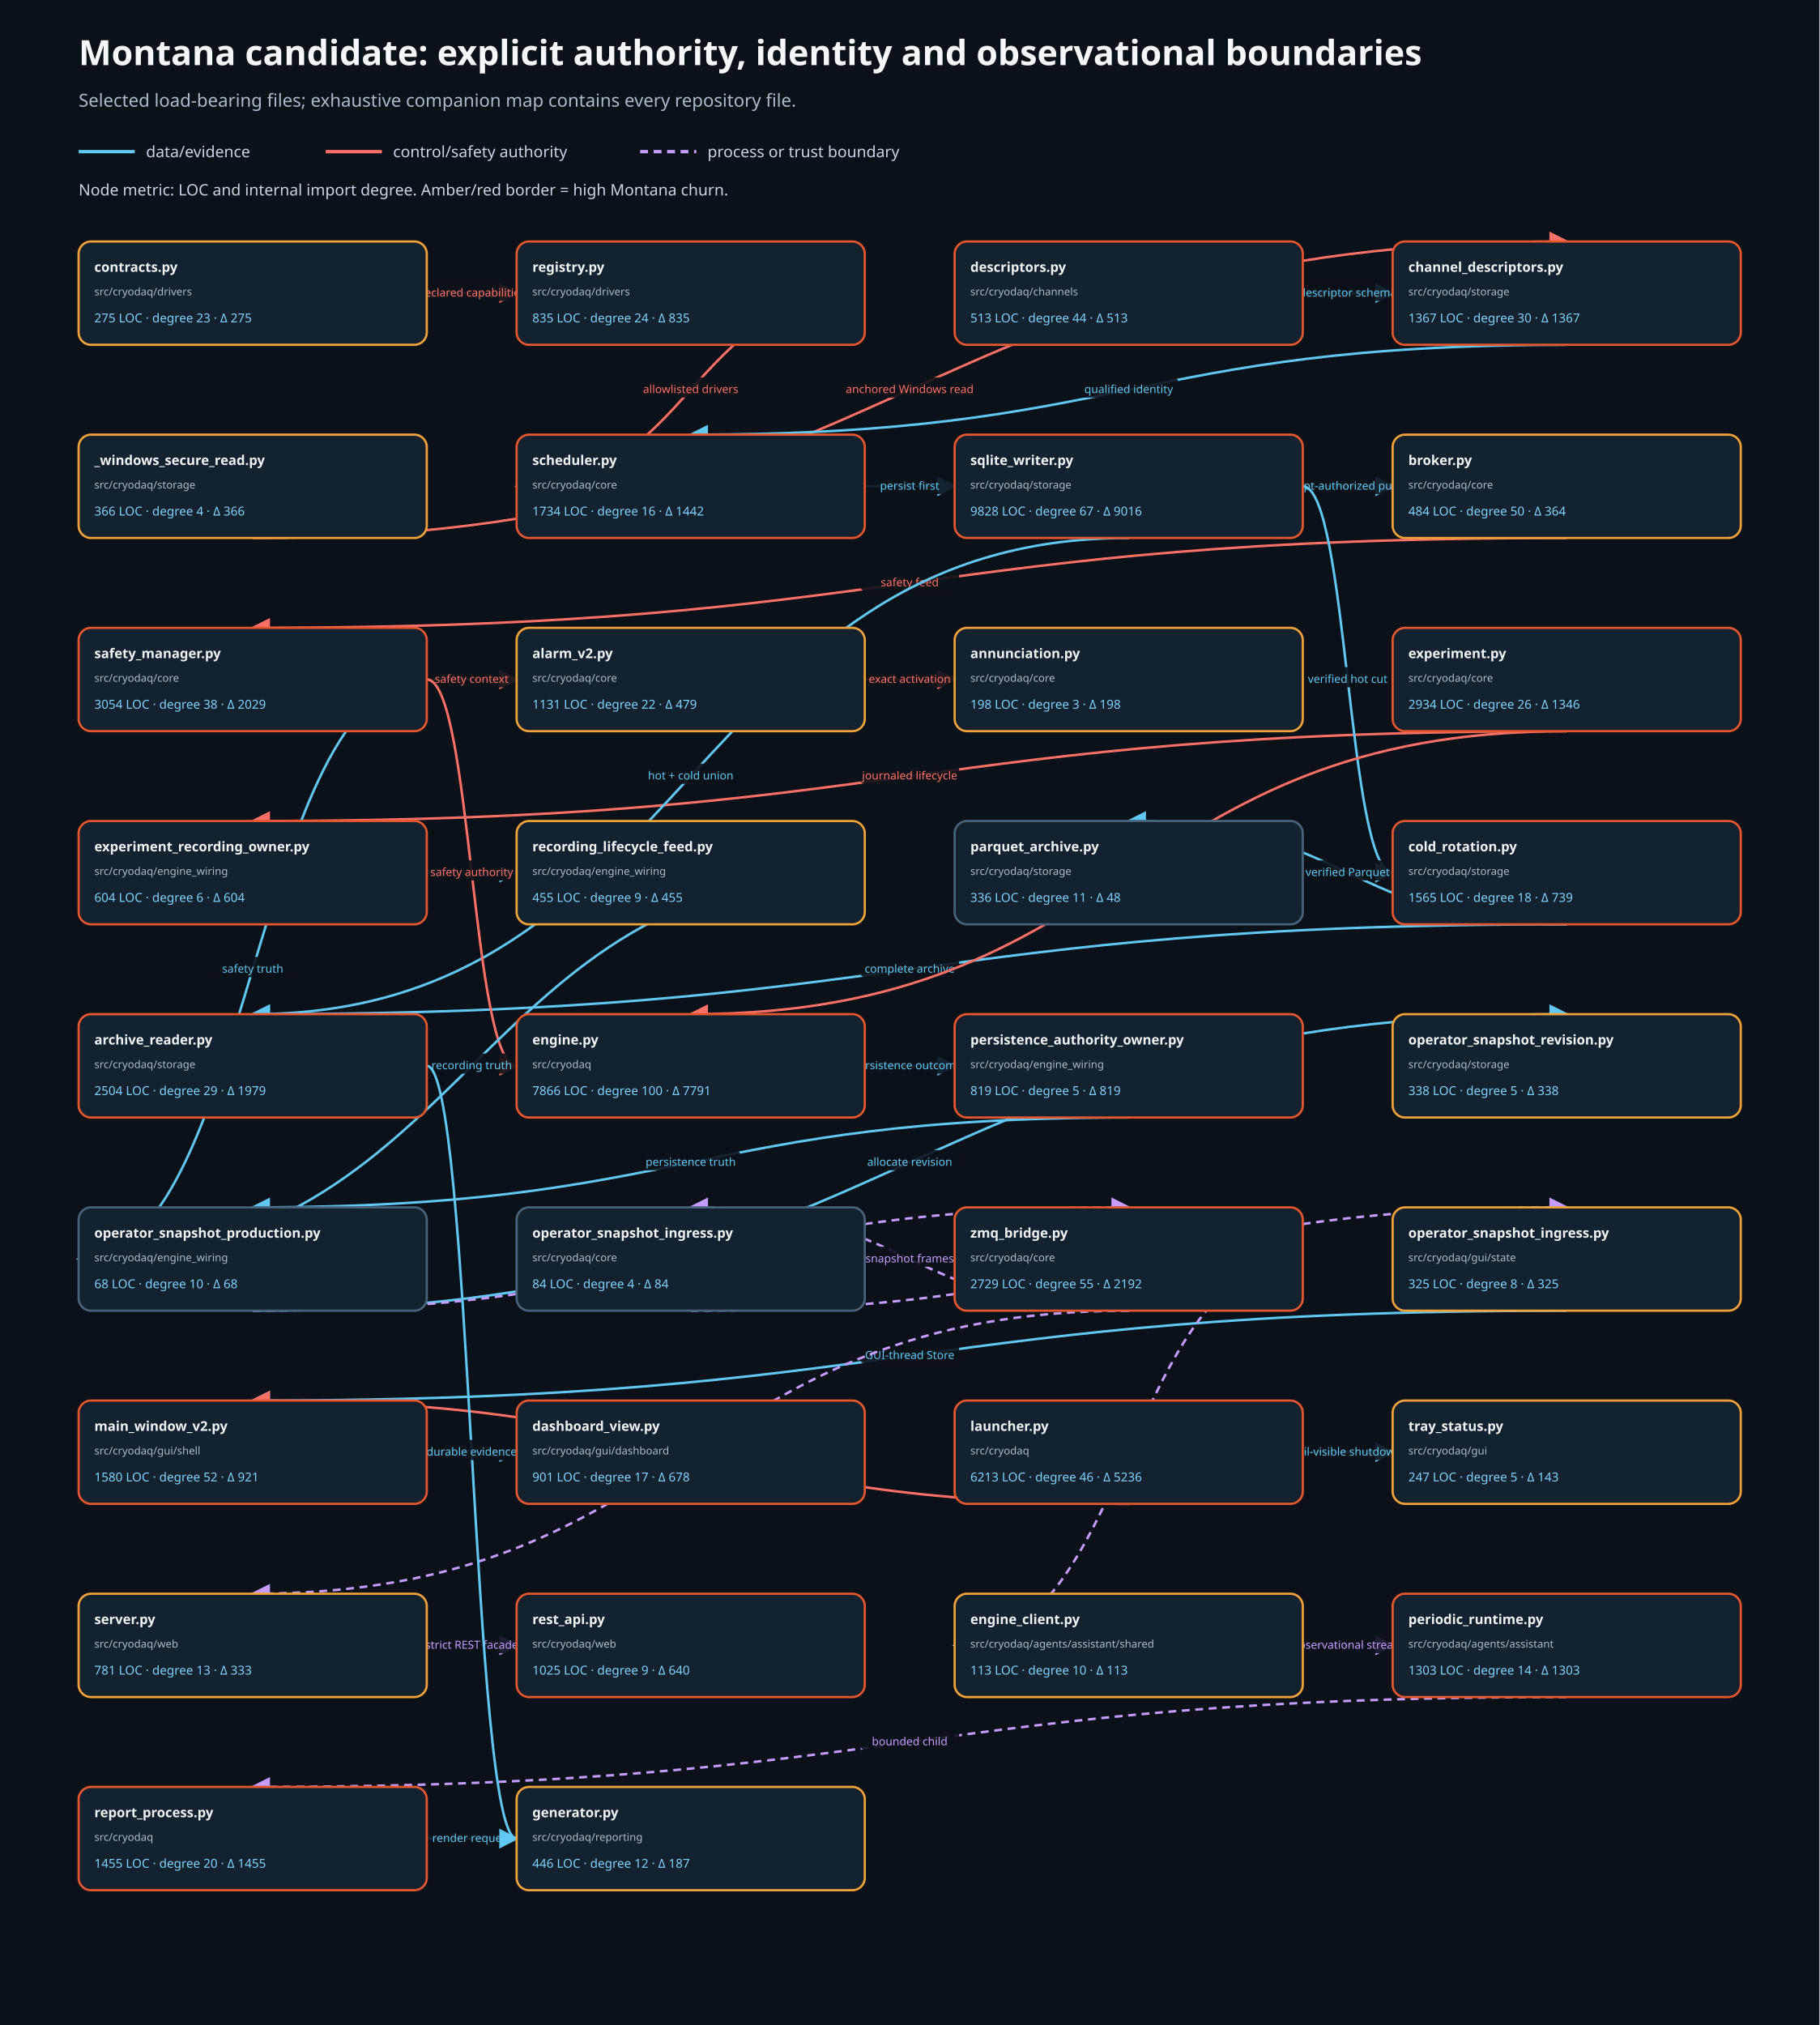
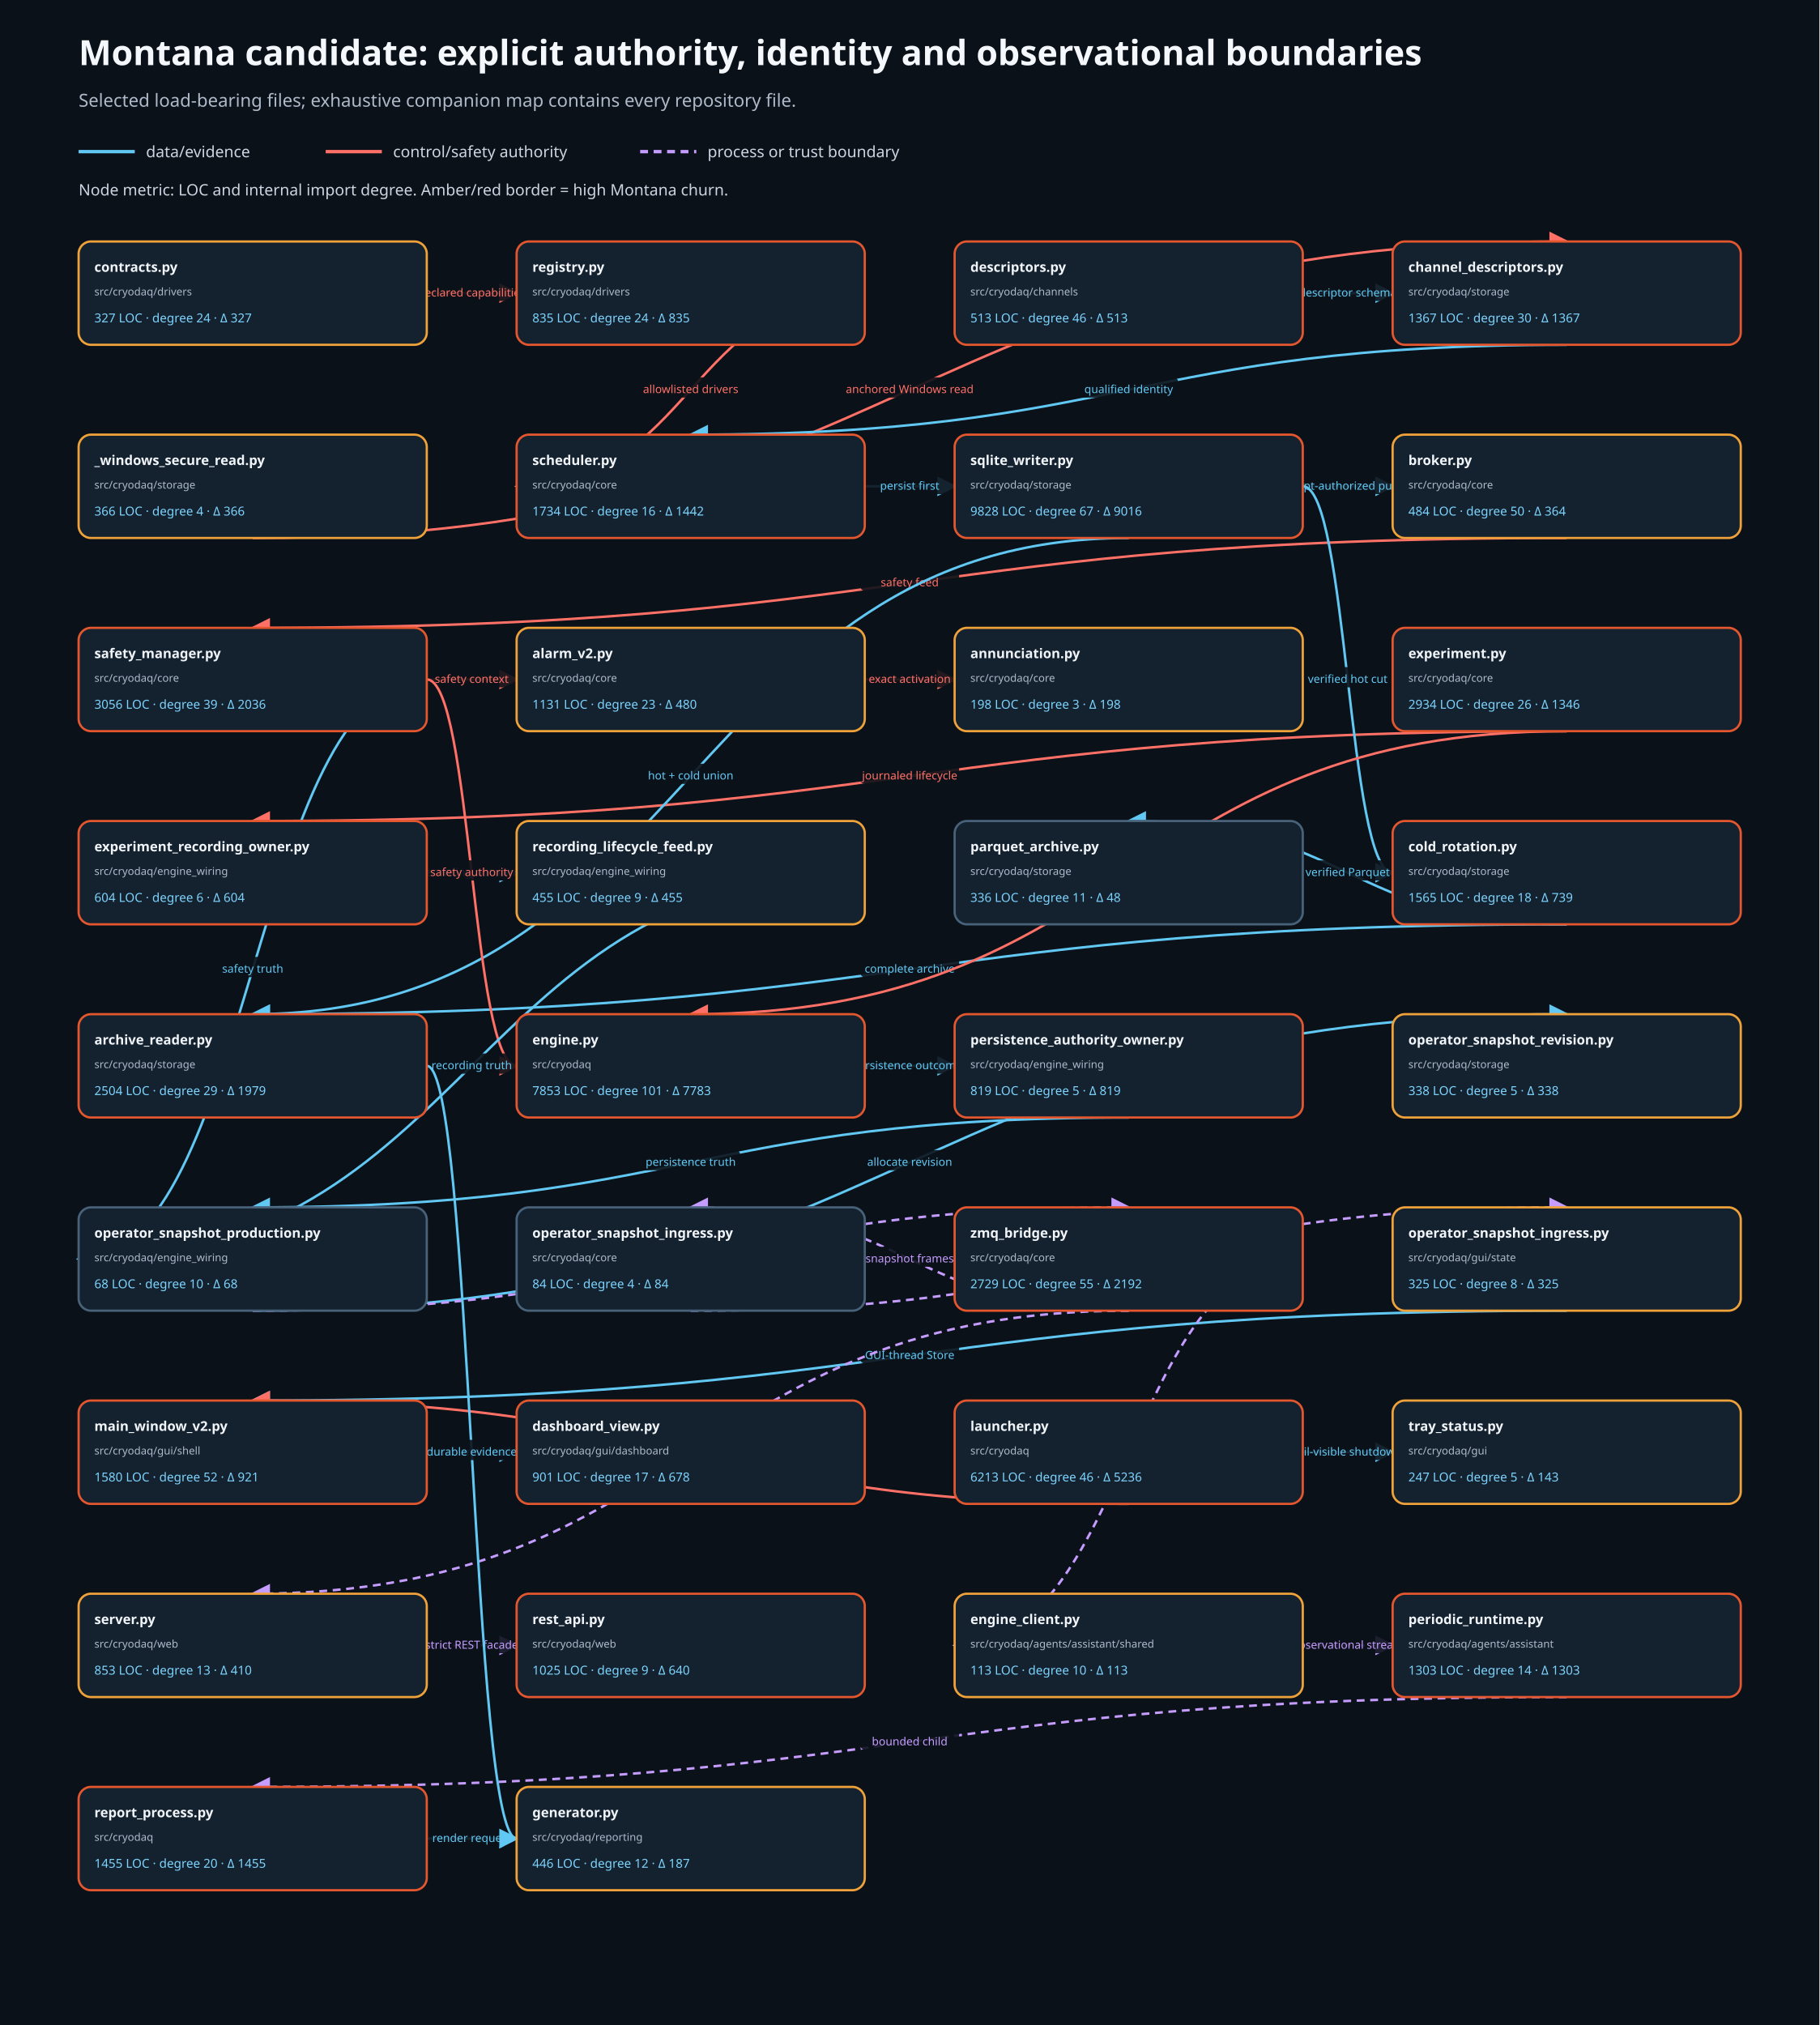
<svg xmlns="http://www.w3.org/2000/svg" role="img" aria-labelledby="title desc" viewBox="0 0 1620 1803" width="1620" height="1803">
  <defs>
    <marker id="dataArrow" markerWidth="8" markerHeight="8" refX="7" refY="4" orient="auto">
      <path d="M0,0 L8,4 L0,8 Z" fill="#61c8f4" />
    </marker>
    <marker id="controlArrow" markerWidth="8" markerHeight="8" refX="7" refY="4" orient="auto">
      <path d="M0,0 L8,4 L0,8 Z" fill="#ff7067" />
    </marker>
    <marker id="boundaryArrow" markerWidth="8" markerHeight="8" refX="7" refY="4" orient="auto">
      <path d="M0,0 L8,4 L0,8 Z" fill="#c59cff" />
    </marker>
  </defs>
  <rect width="100%" height="100%" fill="#0b1118" />
  <text x="70" y="58" fill="#f4f7fb" font-family="Segoe UI, sans-serif" font-size="31" font-weight="700">Montana candidate: explicit authority, identity and observational boundaries</text>
  <text x="70" y="95" fill="#aebaca" font-family="Segoe UI, sans-serif" font-size="16">Selected load-bearing files; exhaustive companion map contains every repository file.</text>
  <g aria-label="Legend" font-family="Segoe UI, sans-serif" font-size="14">
    <line x1="70" y1="135" x2="120" y2="135" stroke="#61c8f4" stroke-width="3" />
    <text x="130" y="140" fill="#cbd5e1">data/evidence</text>
    <line x1="290" y1="135" x2="340" y2="135" stroke="#ff7067" stroke-width="3" />
    <text x="350" y="140" fill="#cbd5e1">control/safety authority</text>
    <line x1="570" y1="135" x2="620" y2="135" stroke="#c59cff" stroke-width="3" stroke-dasharray="7 5" />
    <text x="630" y="140" fill="#cbd5e1">process or trust boundary</text>
    <text x="70" y="174" fill="#cbd5e1">Node metric: LOC and internal import degree. Amber/red border = high Montana churn.</text>
  </g>
  <g class="architecture-edges" fill="none">
    <path d="M380,261.0 C420.0,261.0 420.0,261.0 460,261.0" stroke="#ff7067" stroke-width="2.2" marker-end="url(#controlArrow)" />
    <rect x="376.0" y="250.0" width="88" height="18" rx="4" fill="#0b1118" opacity=".9" />
    <text x="420.0" y="264.0" text-anchor="middle" fill="#ff7067" font-family="Segoe UI, sans-serif" font-size="10">declared capabilities</text>
    <path d="M770,261.0 C615.0,261.0 615.0,433.0 460,433.0" stroke="#ff7067" stroke-width="2.2" marker-end="url(#controlArrow)" />
    <rect x="571.0" y="336.0" width="88" height="18" rx="4" fill="#0b1118" opacity=".9" />
    <text x="615.0" y="350.0" text-anchor="middle" fill="#ff7067" font-family="Segoe UI, sans-serif" font-size="10">allowlisted drivers</text>
    <path d="M1160,261.0 C1200.0,261.0 1200.0,261.0 1240,261.0" stroke="#61c8f4" stroke-width="2.2" marker-end="url(#dataArrow)" />
    <rect x="1156.0" y="250.0" width="88" height="18" rx="4" fill="#0b1118" opacity=".9" />
    <text x="1200.0" y="264.0" text-anchor="middle" fill="#61c8f4" font-family="Segoe UI, sans-serif" font-size="10">descriptor schema</text>
    <path d="M225.0,479 C810.0,479 810.0,215 1395.0,215" stroke="#ff7067" stroke-width="2.2" marker-end="url(#controlArrow)" />
    <rect x="766.0" y="336.0" width="88" height="18" rx="4" fill="#0b1118" opacity=".9" />
    <text x="810.0" y="350.0" text-anchor="middle" fill="#ff7067" font-family="Segoe UI, sans-serif" font-size="10">anchored Windows read</text>
    <path d="M1395.0,307 C1005.0,307 1005.0,387 615.0,387" stroke="#61c8f4" stroke-width="2.2" marker-end="url(#dataArrow)" />
    <rect x="961.0" y="336.0" width="88" height="18" rx="4" fill="#0b1118" opacity=".9" />
    <text x="1005.0" y="350.0" text-anchor="middle" fill="#61c8f4" font-family="Segoe UI, sans-serif" font-size="10">qualified identity</text>
    <path d="M770,433.0 C810.0,433.0 810.0,433.0 850,433.0" stroke="#61c8f4" stroke-width="2.2" marker-end="url(#dataArrow)" />
    <rect x="766.0" y="422.0" width="88" height="18" rx="4" fill="#0b1118" opacity=".9" />
    <text x="810.0" y="436.0" text-anchor="middle" fill="#61c8f4" font-family="Segoe UI, sans-serif" font-size="10">persist first</text>
    <path d="M1160,433.0 C1200.0,433.0 1200.0,433.0 1240,433.0" stroke="#61c8f4" stroke-width="2.2" marker-end="url(#dataArrow)" />
    <rect x="1156.0" y="422.0" width="88" height="18" rx="4" fill="#0b1118" opacity=".9" />
    <text x="1200.0" y="436.0" text-anchor="middle" fill="#61c8f4" font-family="Segoe UI, sans-serif" font-size="10">receipt-authorized publish</text>
    <path d="M1395.0,479 C810.0,479 810.0,559 225.0,559" stroke="#ff7067" stroke-width="2.2" marker-end="url(#controlArrow)" />
    <rect x="766.0" y="508.0" width="88" height="18" rx="4" fill="#0b1118" opacity=".9" />
    <text x="810.0" y="522.0" text-anchor="middle" fill="#ff7067" font-family="Segoe UI, sans-serif" font-size="10">safety feed</text>
    <path d="M380,605.0 C420.0,605.0 420.0,605.0 460,605.0" stroke="#ff7067" stroke-width="2.2" marker-end="url(#controlArrow)" />
    <rect x="376.0" y="594.0" width="88" height="18" rx="4" fill="#0b1118" opacity=".9" />
    <text x="420.0" y="608.0" text-anchor="middle" fill="#ff7067" font-family="Segoe UI, sans-serif" font-size="10">safety context</text>
    <path d="M770,605.0 C810.0,605.0 810.0,605.0 850,605.0" stroke="#ff7067" stroke-width="2.2" marker-end="url(#controlArrow)" />
    <rect x="766.0" y="594.0" width="88" height="18" rx="4" fill="#0b1118" opacity=".9" />
    <text x="810.0" y="608.0" text-anchor="middle" fill="#ff7067" font-family="Segoe UI, sans-serif" font-size="10">exact activation</text>
    <path d="M1395.0,651 C810.0,651 810.0,731 225.0,731" stroke="#ff7067" stroke-width="2.2" marker-end="url(#controlArrow)" />
    <rect x="766.0" y="680.0" width="88" height="18" rx="4" fill="#0b1118" opacity=".9" />
    <text x="810.0" y="694.0" text-anchor="middle" fill="#ff7067" font-family="Segoe UI, sans-serif" font-size="10">journaled lifecycle</text>
    <path d="M380,777.0 C420.0,777.0 420.0,777.0 460,777.0" stroke="#61c8f4" stroke-width="2.2" marker-end="url(#dataArrow)" />
    <rect x="376.0" y="766.0" width="88" height="18" rx="4" fill="#0b1118" opacity=".9" />
    <text x="420.0" y="780.0" text-anchor="middle" fill="#61c8f4" font-family="Segoe UI, sans-serif" font-size="10">recording outcome</text>
    <path d="M1160,433.0 C1200.0,433.0 1200.0,777.0 1240,777.0" stroke="#61c8f4" stroke-width="2.2" marker-end="url(#dataArrow)" />
    <rect x="1156.0" y="594.0" width="88" height="18" rx="4" fill="#0b1118" opacity=".9" />
    <text x="1200.0" y="608.0" text-anchor="middle" fill="#61c8f4" font-family="Segoe UI, sans-serif" font-size="10">verified hot cut</text>
    <path d="M1395.0,823 C1200.0,823 1200.0,731 1005.0,731" stroke="#61c8f4" stroke-width="2.2" marker-end="url(#dataArrow)" />
    <rect x="1156.0" y="766.0" width="88" height="18" rx="4" fill="#0b1118" opacity=".9" />
    <text x="1200.0" y="780.0" text-anchor="middle" fill="#61c8f4" font-family="Segoe UI, sans-serif" font-size="10">verified Parquet</text>
    <path d="M1395.0,823 C810.0,823 810.0,903 225.0,903" stroke="#61c8f4" stroke-width="2.2" marker-end="url(#dataArrow)" />
    <rect x="766.0" y="852.0" width="88" height="18" rx="4" fill="#0b1118" opacity=".9" />
    <text x="810.0" y="866.0" text-anchor="middle" fill="#61c8f4" font-family="Segoe UI, sans-serif" font-size="10">complete archive</text>
    <path d="M1005.0,479 C615.0,479 615.0,903 225.0,903" stroke="#61c8f4" stroke-width="2.2" marker-end="url(#dataArrow)" />
    <rect x="571.0" y="680.0" width="88" height="18" rx="4" fill="#0b1118" opacity=".9" />
    <text x="615.0" y="694.0" text-anchor="middle" fill="#61c8f4" font-family="Segoe UI, sans-serif" font-size="10">hot + cold union</text>
    <path d="M380,605.0 C420.0,605.0 420.0,949.0 460,949.0" stroke="#ff7067" stroke-width="2.2" marker-end="url(#controlArrow)" />
    <rect x="376.0" y="766.0" width="88" height="18" rx="4" fill="#0b1118" opacity=".9" />
    <text x="420.0" y="780.0" text-anchor="middle" fill="#ff7067" font-family="Segoe UI, sans-serif" font-size="10">safety authority</text>
    <path d="M1395.0,651 C1005.0,651 1005.0,903 615.0,903" stroke="#ff7067" stroke-width="2.2" marker-end="url(#controlArrow)" />
    <rect x="961.0" y="766.0" width="88" height="18" rx="4" fill="#0b1118" opacity=".9" />
    <text x="1005.0" y="780.0" text-anchor="middle" fill="#ff7067" font-family="Segoe UI, sans-serif" font-size="10">experiment commands</text>
    <path d="M770,949.0 C810.0,949.0 810.0,949.0 850,949.0" stroke="#61c8f4" stroke-width="2.2" marker-end="url(#dataArrow)" />
    <rect x="766.0" y="938.0" width="88" height="18" rx="4" fill="#0b1118" opacity=".9" />
    <text x="810.0" y="952.0" text-anchor="middle" fill="#61c8f4" font-family="Segoe UI, sans-serif" font-size="10">persistence outcomes</text>
    <path d="M770,777.0 C420.0,777.0 420.0,1121.0 70,1121.0" stroke="#61c8f4" stroke-width="2.2" marker-end="url(#dataArrow)" />
    <rect x="376.0" y="938.0" width="88" height="18" rx="4" fill="#0b1118" opacity=".9" />
    <text x="420.0" y="952.0" text-anchor="middle" fill="#61c8f4" font-family="Segoe UI, sans-serif" font-size="10">recording truth</text>
    <path d="M1005.0,995 C615.0,995 615.0,1075 225.0,1075" stroke="#61c8f4" stroke-width="2.2" marker-end="url(#dataArrow)" />
    <rect x="571.0" y="1024.0" width="88" height="18" rx="4" fill="#0b1118" opacity=".9" />
    <text x="615.0" y="1038.0" text-anchor="middle" fill="#61c8f4" font-family="Segoe UI, sans-serif" font-size="10">persistence truth</text>
    <path d="M380,605.0 C225.0,605.0 225.0,1121.0 70,1121.0" stroke="#61c8f4" stroke-width="2.2" marker-end="url(#dataArrow)" />
    <rect x="181.0" y="852.0" width="88" height="18" rx="4" fill="#0b1118" opacity=".9" />
    <text x="225.0" y="866.0" text-anchor="middle" fill="#61c8f4" font-family="Segoe UI, sans-serif" font-size="10">safety truth</text>
    <path d="M225.0,1167 C810.0,1167 810.0,903 1395.0,903" stroke="#61c8f4" stroke-width="2.2" marker-end="url(#dataArrow)" />
    <rect x="766.0" y="1024.0" width="88" height="18" rx="4" fill="#0b1118" opacity=".9" />
    <text x="810.0" y="1038.0" text-anchor="middle" fill="#61c8f4" font-family="Segoe UI, sans-serif" font-size="10">allocate revision</text>
    <path d="M225.0,1167 C615.0,1167 615.0,1075 1005.0,1075" stroke="#c59cff" stroke-width="2.2" marker-end="url(#boundaryArrow)" stroke-dasharray="7 5" />
    <rect x="571.0" y="1110.0" width="88" height="18" rx="4" fill="#0b1118" opacity=".9" />
    <text x="615.0" y="1124.0" text-anchor="middle" fill="#c59cff" font-family="Segoe UI, sans-serif" font-size="10">revisioned PUB</text>
    <path d="M1005.0,1167 C810.0,1167 810.0,1075 615.0,1075" stroke="#c59cff" stroke-width="2.2" marker-end="url(#boundaryArrow)" stroke-dasharray="7 5" />
    <rect x="766.0" y="1110.0" width="88" height="18" rx="4" fill="#0b1118" opacity=".9" />
    <text x="810.0" y="1124.0" text-anchor="middle" fill="#c59cff" font-family="Segoe UI, sans-serif" font-size="10">snapshot frames</text>
    <path d="M615.0,1167 C1005.0,1167 1005.0,1075 1395.0,1075" stroke="#c59cff" stroke-width="2.2" marker-end="url(#boundaryArrow)" stroke-dasharray="7 5" />
    <rect x="961.0" y="1110.0" width="88" height="18" rx="4" fill="#0b1118" opacity=".9" />
    <text x="1005.0" y="1124.0" text-anchor="middle" fill="#c59cff" font-family="Segoe UI, sans-serif" font-size="10">bounded queue</text>
    <path d="M1395.0,1167 C810.0,1167 810.0,1247 225.0,1247" stroke="#61c8f4" stroke-width="2.2" marker-end="url(#dataArrow)" />
    <rect x="766.0" y="1196.0" width="88" height="18" rx="4" fill="#0b1118" opacity=".9" />
    <text x="810.0" y="1210.0" text-anchor="middle" fill="#61c8f4" font-family="Segoe UI, sans-serif" font-size="10">GUI-thread Store</text>
    <path d="M380,1293.0 C420.0,1293.0 420.0,1293.0 460,1293.0" stroke="#61c8f4" stroke-width="2.2" marker-end="url(#dataArrow)" />
    <rect x="376.0" y="1282.0" width="88" height="18" rx="4" fill="#0b1118" opacity=".9" />
    <text x="420.0" y="1296.0" text-anchor="middle" fill="#61c8f4" font-family="Segoe UI, sans-serif" font-size="10">panoramic truth</text>
    <path d="M1005.0,1339 C615.0,1339 615.0,1247 225.0,1247" stroke="#ff7067" stroke-width="2.2" marker-end="url(#controlArrow)" />
    <rect x="571.0" y="1282.0" width="88" height="18" rx="4" fill="#0b1118" opacity=".9" />
    <text x="615.0" y="1296.0" text-anchor="middle" fill="#ff7067" font-family="Segoe UI, sans-serif" font-size="10">owns GUI lifecycle</text>
    <path d="M1160,1293.0 C1200.0,1293.0 1200.0,1293.0 1240,1293.0" stroke="#61c8f4" stroke-width="2.2" marker-end="url(#dataArrow)" />
    <rect x="1156.0" y="1282.0" width="88" height="18" rx="4" fill="#0b1118" opacity=".9" />
    <text x="1200.0" y="1296.0" text-anchor="middle" fill="#61c8f4" font-family="Segoe UI, sans-serif" font-size="10">fail-visible shutdown</text>
    <path d="M1005.0,1167 C615.0,1167 615.0,1419 225.0,1419" stroke="#c59cff" stroke-width="2.2" marker-end="url(#boundaryArrow)" stroke-dasharray="7 5" />
    <rect x="571.0" y="1282.0" width="88" height="18" rx="4" fill="#0b1118" opacity=".9" />
    <text x="615.0" y="1296.0" text-anchor="middle" fill="#c59cff" font-family="Segoe UI, sans-serif" font-size="10">monitoring transport</text>
    <path d="M380,1465.0 C420.0,1465.0 420.0,1465.0 460,1465.0" stroke="#c59cff" stroke-width="2.2" marker-end="url(#boundaryArrow)" stroke-dasharray="7 5" />
    <rect x="376.0" y="1454.0" width="88" height="18" rx="4" fill="#0b1118" opacity=".9" />
    <text x="420.0" y="1468.0" text-anchor="middle" fill="#c59cff" font-family="Segoe UI, sans-serif" font-size="10">strict REST facade</text>
    <path d="M1160,1121.0 C1005.0,1121.0 1005.0,1465.0 850,1465.0" stroke="#c59cff" stroke-width="2.2" marker-end="url(#boundaryArrow)" stroke-dasharray="7 5" />
    <rect x="961.0" y="1282.0" width="88" height="18" rx="4" fill="#0b1118" opacity=".9" />
    <text x="1005.0" y="1296.0" text-anchor="middle" fill="#c59cff" font-family="Segoe UI, sans-serif" font-size="10">allowlisted query</text>
    <path d="M1160,1465.0 C1200.0,1465.0 1200.0,1465.0 1240,1465.0" stroke="#c59cff" stroke-width="2.2" marker-end="url(#boundaryArrow)" stroke-dasharray="7 5" />
    <rect x="1156.0" y="1454.0" width="88" height="18" rx="4" fill="#0b1118" opacity=".9" />
    <text x="1200.0" y="1468.0" text-anchor="middle" fill="#c59cff" font-family="Segoe UI, sans-serif" font-size="10">observational stream</text>
    <path d="M1395.0,1511 C810.0,1511 810.0,1591 225.0,1591" stroke="#c59cff" stroke-width="2.2" marker-end="url(#boundaryArrow)" stroke-dasharray="7 5" />
    <rect x="766.0" y="1540.0" width="88" height="18" rx="4" fill="#0b1118" opacity=".9" />
    <text x="810.0" y="1554.0" text-anchor="middle" fill="#c59cff" font-family="Segoe UI, sans-serif" font-size="10">bounded child</text>
    <path d="M380,1637.0 C420.0,1637.0 420.0,1637.0 460,1637.0" stroke="#61c8f4" stroke-width="2.2" marker-end="url(#dataArrow)" />
    <rect x="376.0" y="1626.0" width="88" height="18" rx="4" fill="#0b1118" opacity=".9" />
    <text x="420.0" y="1640.0" text-anchor="middle" fill="#61c8f4" font-family="Segoe UI, sans-serif" font-size="10">render request</text>
    <path d="M380,949.0 C420.0,949.0 420.0,1637.0 460,1637.0" stroke="#61c8f4" stroke-width="2.2" marker-end="url(#dataArrow)" />
    <rect x="376.0" y="1282.0" width="88" height="18" rx="4" fill="#0b1118" opacity=".9" />
    <text x="420.0" y="1296.0" text-anchor="middle" fill="#61c8f4" font-family="Segoe UI, sans-serif" font-size="10">durable evidence</text>
  </g>
  <g class="important-files" font-family="Segoe UI, sans-serif">
-     <g class="file-node" data-path="src/cryodaq/drivers/contracts.py" data-kind="blob" role="group" aria-label="src/cryodaq/drivers/contracts.py | 275 LOC | internal degree 23 | churn 275">
+     <g class="file-node" data-path="src/cryodaq/drivers/contracts.py" data-kind="blob" role="group" aria-label="src/cryodaq/drivers/contracts.py | 327 LOC | internal degree 24 | churn 327">
      <rect x="70" y="215" width="310" height="92" rx="11" fill="#142230" stroke="#f0a23a" stroke-width="2" />
      <text x="84" y="242" fill="#f1f5f9" font-size="12" font-weight="700">contracts.py</text>
      <text x="84" y="263" fill="#aebaca" font-size="9.5">src/cryodaq/drivers</text>
-       <text x="84" y="287" fill="#7dd3fc" font-size="11">275 LOC · degree 23 · Δ 275</text>
+       <text x="84" y="287" fill="#7dd3fc" font-size="11">327 LOC · degree 24 · Δ 327</text>
    </g>
    <g class="file-node" data-path="src/cryodaq/drivers/registry.py" data-kind="blob" role="group" aria-label="src/cryodaq/drivers/registry.py | 835 LOC | internal degree 24 | churn 835">
      <rect x="460" y="215" width="310" height="92" rx="11" fill="#142230" stroke="#e4572e" stroke-width="2" />
      <text x="474" y="242" fill="#f1f5f9" font-size="12" font-weight="700">registry.py</text>
      <text x="474" y="263" fill="#aebaca" font-size="9.5">src/cryodaq/drivers</text>
      <text x="474" y="287" fill="#7dd3fc" font-size="11">835 LOC · degree 24 · Δ 835</text>
    </g>
-     <g class="file-node" data-path="src/cryodaq/channels/descriptors.py" data-kind="blob" role="group" aria-label="src/cryodaq/channels/descriptors.py | 513 LOC | internal degree 44 | churn 513">
+     <g class="file-node" data-path="src/cryodaq/channels/descriptors.py" data-kind="blob" role="group" aria-label="src/cryodaq/channels/descriptors.py | 513 LOC | internal degree 46 | churn 513">
      <rect x="850" y="215" width="310" height="92" rx="11" fill="#142230" stroke="#e4572e" stroke-width="2" />
      <text x="864" y="242" fill="#f1f5f9" font-size="12" font-weight="700">descriptors.py</text>
      <text x="864" y="263" fill="#aebaca" font-size="9.5">src/cryodaq/channels</text>
-       <text x="864" y="287" fill="#7dd3fc" font-size="11">513 LOC · degree 44 · Δ 513</text>
+       <text x="864" y="287" fill="#7dd3fc" font-size="11">513 LOC · degree 46 · Δ 513</text>
    </g>
    <g class="file-node" data-path="src/cryodaq/storage/channel_descriptors.py" data-kind="blob" role="group" aria-label="src/cryodaq/storage/channel_descriptors.py | 1367 LOC | internal degree 30 | churn 1367">
      <rect x="1240" y="215" width="310" height="92" rx="11" fill="#142230" stroke="#e4572e" stroke-width="2" />
      <text x="1254" y="242" fill="#f1f5f9" font-size="12" font-weight="700">channel_descriptors.py</text>
      <text x="1254" y="263" fill="#aebaca" font-size="9.5">src/cryodaq/storage</text>
      <text x="1254" y="287" fill="#7dd3fc" font-size="11">1367 LOC · degree 30 · Δ 1367</text>
    </g>
    <g class="file-node" data-path="src/cryodaq/storage/_windows_secure_read.py" data-kind="blob" role="group" aria-label="src/cryodaq/storage/_windows_secure_read.py | 366 LOC | internal degree 4 | churn 366">
      <rect x="70" y="387" width="310" height="92" rx="11" fill="#142230" stroke="#f0a23a" stroke-width="2" />
      <text x="84" y="414" fill="#f1f5f9" font-size="12" font-weight="700">_windows_secure_read.py</text>
      <text x="84" y="435" fill="#aebaca" font-size="9.5">src/cryodaq/storage</text>
      <text x="84" y="459" fill="#7dd3fc" font-size="11">366 LOC · degree 4 · Δ 366</text>
    </g>
    <g class="file-node" data-path="src/cryodaq/core/scheduler.py" data-kind="blob" role="group" aria-label="src/cryodaq/core/scheduler.py | 1734 LOC | internal degree 16 | churn 1442">
      <rect x="460" y="387" width="310" height="92" rx="11" fill="#142230" stroke="#e4572e" stroke-width="2" />
      <text x="474" y="414" fill="#f1f5f9" font-size="12" font-weight="700">scheduler.py</text>
      <text x="474" y="435" fill="#aebaca" font-size="9.5">src/cryodaq/core</text>
      <text x="474" y="459" fill="#7dd3fc" font-size="11">1734 LOC · degree 16 · Δ 1442</text>
    </g>
    <g class="file-node" data-path="src/cryodaq/storage/sqlite_writer.py" data-kind="blob" role="group" aria-label="src/cryodaq/storage/sqlite_writer.py | 9828 LOC | internal degree 67 | churn 9016">
      <rect x="850" y="387" width="310" height="92" rx="11" fill="#142230" stroke="#e4572e" stroke-width="2" />
      <text x="864" y="414" fill="#f1f5f9" font-size="12" font-weight="700">sqlite_writer.py</text>
      <text x="864" y="435" fill="#aebaca" font-size="9.5">src/cryodaq/storage</text>
      <text x="864" y="459" fill="#7dd3fc" font-size="11">9828 LOC · degree 67 · Δ 9016</text>
    </g>
    <g class="file-node" data-path="src/cryodaq/core/broker.py" data-kind="blob" role="group" aria-label="src/cryodaq/core/broker.py | 484 LOC | internal degree 50 | churn 364">
      <rect x="1240" y="387" width="310" height="92" rx="11" fill="#142230" stroke="#f0a23a" stroke-width="2" />
      <text x="1254" y="414" fill="#f1f5f9" font-size="12" font-weight="700">broker.py</text>
      <text x="1254" y="435" fill="#aebaca" font-size="9.5">src/cryodaq/core</text>
      <text x="1254" y="459" fill="#7dd3fc" font-size="11">484 LOC · degree 50 · Δ 364</text>
    </g>
-     <g class="file-node" data-path="src/cryodaq/core/safety_manager.py" data-kind="blob" role="group" aria-label="src/cryodaq/core/safety_manager.py | 3054 LOC | internal degree 38 | churn 2029">
+     <g class="file-node" data-path="src/cryodaq/core/safety_manager.py" data-kind="blob" role="group" aria-label="src/cryodaq/core/safety_manager.py | 3056 LOC | internal degree 39 | churn 2036">
      <rect x="70" y="559" width="310" height="92" rx="11" fill="#142230" stroke="#e4572e" stroke-width="2" />
      <text x="84" y="586" fill="#f1f5f9" font-size="12" font-weight="700">safety_manager.py</text>
      <text x="84" y="607" fill="#aebaca" font-size="9.5">src/cryodaq/core</text>
-       <text x="84" y="631" fill="#7dd3fc" font-size="11">3054 LOC · degree 38 · Δ 2029</text>
-     </g>
-     <g class="file-node" data-path="src/cryodaq/core/alarm_v2.py" data-kind="blob" role="group" aria-label="src/cryodaq/core/alarm_v2.py | 1131 LOC | internal degree 22 | churn 479">
+       <text x="84" y="631" fill="#7dd3fc" font-size="11">3056 LOC · degree 39 · Δ 2036</text>
+     </g>
+     <g class="file-node" data-path="src/cryodaq/core/alarm_v2.py" data-kind="blob" role="group" aria-label="src/cryodaq/core/alarm_v2.py | 1131 LOC | internal degree 23 | churn 480">
      <rect x="460" y="559" width="310" height="92" rx="11" fill="#142230" stroke="#f0a23a" stroke-width="2" />
      <text x="474" y="586" fill="#f1f5f9" font-size="12" font-weight="700">alarm_v2.py</text>
      <text x="474" y="607" fill="#aebaca" font-size="9.5">src/cryodaq/core</text>
-       <text x="474" y="631" fill="#7dd3fc" font-size="11">1131 LOC · degree 22 · Δ 479</text>
+       <text x="474" y="631" fill="#7dd3fc" font-size="11">1131 LOC · degree 23 · Δ 480</text>
    </g>
    <g class="file-node" data-path="src/cryodaq/core/annunciation.py" data-kind="blob" role="group" aria-label="src/cryodaq/core/annunciation.py | 198 LOC | internal degree 3 | churn 198">
      <rect x="850" y="559" width="310" height="92" rx="11" fill="#142230" stroke="#f0a23a" stroke-width="2" />
      <text x="864" y="586" fill="#f1f5f9" font-size="12" font-weight="700">annunciation.py</text>
      <text x="864" y="607" fill="#aebaca" font-size="9.5">src/cryodaq/core</text>
      <text x="864" y="631" fill="#7dd3fc" font-size="11">198 LOC · degree 3 · Δ 198</text>
    </g>
    <g class="file-node" data-path="src/cryodaq/core/experiment.py" data-kind="blob" role="group" aria-label="src/cryodaq/core/experiment.py | 2934 LOC | internal degree 26 | churn 1346">
      <rect x="1240" y="559" width="310" height="92" rx="11" fill="#142230" stroke="#e4572e" stroke-width="2" />
      <text x="1254" y="586" fill="#f1f5f9" font-size="12" font-weight="700">experiment.py</text>
      <text x="1254" y="607" fill="#aebaca" font-size="9.5">src/cryodaq/core</text>
      <text x="1254" y="631" fill="#7dd3fc" font-size="11">2934 LOC · degree 26 · Δ 1346</text>
    </g>
    <g class="file-node" data-path="src/cryodaq/engine_wiring/experiment_recording_owner.py" data-kind="blob" role="group" aria-label="src/cryodaq/engine_wiring/experiment_recording_owner.py | 604 LOC | internal degree 6 | churn 604">
      <rect x="70" y="731" width="310" height="92" rx="11" fill="#142230" stroke="#e4572e" stroke-width="2" />
      <text x="84" y="758" fill="#f1f5f9" font-size="12" font-weight="700">experiment_recording_owner.py</text>
      <text x="84" y="779" fill="#aebaca" font-size="9.5">src/cryodaq/engine_wiring</text>
      <text x="84" y="803" fill="#7dd3fc" font-size="11">604 LOC · degree 6 · Δ 604</text>
    </g>
    <g class="file-node" data-path="src/cryodaq/engine_wiring/recording_lifecycle_feed.py" data-kind="blob" role="group" aria-label="src/cryodaq/engine_wiring/recording_lifecycle_feed.py | 455 LOC | internal degree 9 | churn 455">
      <rect x="460" y="731" width="310" height="92" rx="11" fill="#142230" stroke="#f0a23a" stroke-width="2" />
      <text x="474" y="758" fill="#f1f5f9" font-size="12" font-weight="700">recording_lifecycle_feed.py</text>
      <text x="474" y="779" fill="#aebaca" font-size="9.5">src/cryodaq/engine_wiring</text>
      <text x="474" y="803" fill="#7dd3fc" font-size="11">455 LOC · degree 9 · Δ 455</text>
    </g>
    <g class="file-node" data-path="src/cryodaq/storage/parquet_archive.py" data-kind="blob" role="group" aria-label="src/cryodaq/storage/parquet_archive.py | 336 LOC | internal degree 11 | churn 48">
      <rect x="850" y="731" width="310" height="92" rx="11" fill="#142230" stroke="#48627a" stroke-width="2" />
      <text x="864" y="758" fill="#f1f5f9" font-size="12" font-weight="700">parquet_archive.py</text>
      <text x="864" y="779" fill="#aebaca" font-size="9.5">src/cryodaq/storage</text>
      <text x="864" y="803" fill="#7dd3fc" font-size="11">336 LOC · degree 11 · Δ 48</text>
    </g>
    <g class="file-node" data-path="src/cryodaq/storage/cold_rotation.py" data-kind="blob" role="group" aria-label="src/cryodaq/storage/cold_rotation.py | 1565 LOC | internal degree 18 | churn 739">
      <rect x="1240" y="731" width="310" height="92" rx="11" fill="#142230" stroke="#e4572e" stroke-width="2" />
      <text x="1254" y="758" fill="#f1f5f9" font-size="12" font-weight="700">cold_rotation.py</text>
      <text x="1254" y="779" fill="#aebaca" font-size="9.5">src/cryodaq/storage</text>
      <text x="1254" y="803" fill="#7dd3fc" font-size="11">1565 LOC · degree 18 · Δ 739</text>
    </g>
    <g class="file-node" data-path="src/cryodaq/storage/archive_reader.py" data-kind="blob" role="group" aria-label="src/cryodaq/storage/archive_reader.py | 2504 LOC | internal degree 29 | churn 1979">
      <rect x="70" y="903" width="310" height="92" rx="11" fill="#142230" stroke="#e4572e" stroke-width="2" />
      <text x="84" y="930" fill="#f1f5f9" font-size="12" font-weight="700">archive_reader.py</text>
      <text x="84" y="951" fill="#aebaca" font-size="9.5">src/cryodaq/storage</text>
      <text x="84" y="975" fill="#7dd3fc" font-size="11">2504 LOC · degree 29 · Δ 1979</text>
    </g>
-     <g class="file-node" data-path="src/cryodaq/engine.py" data-kind="blob" role="group" aria-label="src/cryodaq/engine.py | 7866 LOC | internal degree 100 | churn 7791">
+     <g class="file-node" data-path="src/cryodaq/engine.py" data-kind="blob" role="group" aria-label="src/cryodaq/engine.py | 7853 LOC | internal degree 101 | churn 7783">
      <rect x="460" y="903" width="310" height="92" rx="11" fill="#142230" stroke="#e4572e" stroke-width="2" />
      <text x="474" y="930" fill="#f1f5f9" font-size="12" font-weight="700">engine.py</text>
      <text x="474" y="951" fill="#aebaca" font-size="9.5">src/cryodaq</text>
-       <text x="474" y="975" fill="#7dd3fc" font-size="11">7866 LOC · degree 100 · Δ 7791</text>
+       <text x="474" y="975" fill="#7dd3fc" font-size="11">7853 LOC · degree 101 · Δ 7783</text>
    </g>
    <g class="file-node" data-path="src/cryodaq/engine_wiring/persistence_authority_owner.py" data-kind="blob" role="group" aria-label="src/cryodaq/engine_wiring/persistence_authority_owner.py | 819 LOC | internal degree 5 | churn 819">
      <rect x="850" y="903" width="310" height="92" rx="11" fill="#142230" stroke="#e4572e" stroke-width="2" />
      <text x="864" y="930" fill="#f1f5f9" font-size="12" font-weight="700">persistence_authority_owner.py</text>
      <text x="864" y="951" fill="#aebaca" font-size="9.5">src/cryodaq/engine_wiring</text>
      <text x="864" y="975" fill="#7dd3fc" font-size="11">819 LOC · degree 5 · Δ 819</text>
    </g>
    <g class="file-node" data-path="src/cryodaq/storage/operator_snapshot_revision.py" data-kind="blob" role="group" aria-label="src/cryodaq/storage/operator_snapshot_revision.py | 338 LOC | internal degree 5 | churn 338">
      <rect x="1240" y="903" width="310" height="92" rx="11" fill="#142230" stroke="#f0a23a" stroke-width="2" />
      <text x="1254" y="930" fill="#f1f5f9" font-size="12" font-weight="700">operator_snapshot_revision.py</text>
      <text x="1254" y="951" fill="#aebaca" font-size="9.5">src/cryodaq/storage</text>
      <text x="1254" y="975" fill="#7dd3fc" font-size="11">338 LOC · degree 5 · Δ 338</text>
    </g>
    <g class="file-node" data-path="src/cryodaq/engine_wiring/operator_snapshot_production.py" data-kind="blob" role="group" aria-label="src/cryodaq/engine_wiring/operator_snapshot_production.py | 68 LOC | internal degree 10 | churn 68">
      <rect x="70" y="1075" width="310" height="92" rx="11" fill="#142230" stroke="#48627a" stroke-width="2" />
      <text x="84" y="1102" fill="#f1f5f9" font-size="12" font-weight="700">operator_snapshot_production.py</text>
      <text x="84" y="1123" fill="#aebaca" font-size="9.5">src/cryodaq/engine_wiring</text>
      <text x="84" y="1147" fill="#7dd3fc" font-size="11">68 LOC · degree 10 · Δ 68</text>
    </g>
    <g class="file-node" data-path="src/cryodaq/core/operator_snapshot_ingress.py" data-kind="blob" role="group" aria-label="src/cryodaq/core/operator_snapshot_ingress.py | 84 LOC | internal degree 4 | churn 84">
      <rect x="460" y="1075" width="310" height="92" rx="11" fill="#142230" stroke="#48627a" stroke-width="2" />
      <text x="474" y="1102" fill="#f1f5f9" font-size="12" font-weight="700">operator_snapshot_ingress.py</text>
      <text x="474" y="1123" fill="#aebaca" font-size="9.5">src/cryodaq/core</text>
      <text x="474" y="1147" fill="#7dd3fc" font-size="11">84 LOC · degree 4 · Δ 84</text>
    </g>
    <g class="file-node" data-path="src/cryodaq/core/zmq_bridge.py" data-kind="blob" role="group" aria-label="src/cryodaq/core/zmq_bridge.py | 2729 LOC | internal degree 55 | churn 2192">
      <rect x="850" y="1075" width="310" height="92" rx="11" fill="#142230" stroke="#e4572e" stroke-width="2" />
      <text x="864" y="1102" fill="#f1f5f9" font-size="12" font-weight="700">zmq_bridge.py</text>
      <text x="864" y="1123" fill="#aebaca" font-size="9.5">src/cryodaq/core</text>
      <text x="864" y="1147" fill="#7dd3fc" font-size="11">2729 LOC · degree 55 · Δ 2192</text>
    </g>
    <g class="file-node" data-path="src/cryodaq/gui/state/operator_snapshot_ingress.py" data-kind="blob" role="group" aria-label="src/cryodaq/gui/state/operator_snapshot_ingress.py | 325 LOC | internal degree 8 | churn 325">
      <rect x="1240" y="1075" width="310" height="92" rx="11" fill="#142230" stroke="#f0a23a" stroke-width="2" />
      <text x="1254" y="1102" fill="#f1f5f9" font-size="12" font-weight="700">operator_snapshot_ingress.py</text>
      <text x="1254" y="1123" fill="#aebaca" font-size="9.5">src/cryodaq/gui/state</text>
      <text x="1254" y="1147" fill="#7dd3fc" font-size="11">325 LOC · degree 8 · Δ 325</text>
    </g>
    <g class="file-node" data-path="src/cryodaq/gui/shell/main_window_v2.py" data-kind="blob" role="group" aria-label="src/cryodaq/gui/shell/main_window_v2.py | 1580 LOC | internal degree 52 | churn 921">
      <rect x="70" y="1247" width="310" height="92" rx="11" fill="#142230" stroke="#e4572e" stroke-width="2" />
      <text x="84" y="1274" fill="#f1f5f9" font-size="12" font-weight="700">main_window_v2.py</text>
      <text x="84" y="1295" fill="#aebaca" font-size="9.5">src/cryodaq/gui/shell</text>
      <text x="84" y="1319" fill="#7dd3fc" font-size="11">1580 LOC · degree 52 · Δ 921</text>
    </g>
    <g class="file-node" data-path="src/cryodaq/gui/dashboard/dashboard_view.py" data-kind="blob" role="group" aria-label="src/cryodaq/gui/dashboard/dashboard_view.py | 901 LOC | internal degree 17 | churn 678">
      <rect x="460" y="1247" width="310" height="92" rx="11" fill="#142230" stroke="#e4572e" stroke-width="2" />
      <text x="474" y="1274" fill="#f1f5f9" font-size="12" font-weight="700">dashboard_view.py</text>
      <text x="474" y="1295" fill="#aebaca" font-size="9.5">src/cryodaq/gui/dashboard</text>
      <text x="474" y="1319" fill="#7dd3fc" font-size="11">901 LOC · degree 17 · Δ 678</text>
    </g>
    <g class="file-node" data-path="src/cryodaq/launcher.py" data-kind="blob" role="group" aria-label="src/cryodaq/launcher.py | 6213 LOC | internal degree 46 | churn 5236">
      <rect x="850" y="1247" width="310" height="92" rx="11" fill="#142230" stroke="#e4572e" stroke-width="2" />
      <text x="864" y="1274" fill="#f1f5f9" font-size="12" font-weight="700">launcher.py</text>
      <text x="864" y="1295" fill="#aebaca" font-size="9.5">src/cryodaq</text>
      <text x="864" y="1319" fill="#7dd3fc" font-size="11">6213 LOC · degree 46 · Δ 5236</text>
    </g>
    <g class="file-node" data-path="src/cryodaq/gui/tray_status.py" data-kind="blob" role="group" aria-label="src/cryodaq/gui/tray_status.py | 247 LOC | internal degree 5 | churn 143">
      <rect x="1240" y="1247" width="310" height="92" rx="11" fill="#142230" stroke="#f0a23a" stroke-width="2" />
      <text x="1254" y="1274" fill="#f1f5f9" font-size="12" font-weight="700">tray_status.py</text>
      <text x="1254" y="1295" fill="#aebaca" font-size="9.5">src/cryodaq/gui</text>
      <text x="1254" y="1319" fill="#7dd3fc" font-size="11">247 LOC · degree 5 · Δ 143</text>
    </g>
-     <g class="file-node" data-path="src/cryodaq/web/server.py" data-kind="blob" role="group" aria-label="src/cryodaq/web/server.py | 781 LOC | internal degree 13 | churn 333">
+     <g class="file-node" data-path="src/cryodaq/web/server.py" data-kind="blob" role="group" aria-label="src/cryodaq/web/server.py | 853 LOC | internal degree 13 | churn 410">
      <rect x="70" y="1419" width="310" height="92" rx="11" fill="#142230" stroke="#f0a23a" stroke-width="2" />
      <text x="84" y="1446" fill="#f1f5f9" font-size="12" font-weight="700">server.py</text>
      <text x="84" y="1467" fill="#aebaca" font-size="9.5">src/cryodaq/web</text>
-       <text x="84" y="1491" fill="#7dd3fc" font-size="11">781 LOC · degree 13 · Δ 333</text>
+       <text x="84" y="1491" fill="#7dd3fc" font-size="11">853 LOC · degree 13 · Δ 410</text>
    </g>
    <g class="file-node" data-path="src/cryodaq/web/rest_api.py" data-kind="blob" role="group" aria-label="src/cryodaq/web/rest_api.py | 1025 LOC | internal degree 9 | churn 640">
      <rect x="460" y="1419" width="310" height="92" rx="11" fill="#142230" stroke="#e4572e" stroke-width="2" />
      <text x="474" y="1446" fill="#f1f5f9" font-size="12" font-weight="700">rest_api.py</text>
      <text x="474" y="1467" fill="#aebaca" font-size="9.5">src/cryodaq/web</text>
      <text x="474" y="1491" fill="#7dd3fc" font-size="11">1025 LOC · degree 9 · Δ 640</text>
    </g>
    <g class="file-node" data-path="src/cryodaq/agents/assistant/shared/engine_client.py" data-kind="blob" role="group" aria-label="src/cryodaq/agents/assistant/shared/engine_client.py | 113 LOC | internal degree 10 | churn 113">
      <rect x="850" y="1419" width="310" height="92" rx="11" fill="#142230" stroke="#f0a23a" stroke-width="2" />
      <text x="864" y="1446" fill="#f1f5f9" font-size="12" font-weight="700">engine_client.py</text>
      <text x="864" y="1467" fill="#aebaca" font-size="9.5">src/cryodaq/agents/assistant/shared</text>
      <text x="864" y="1491" fill="#7dd3fc" font-size="11">113 LOC · degree 10 · Δ 113</text>
    </g>
    <g class="file-node" data-path="src/cryodaq/agents/assistant/periodic_runtime.py" data-kind="blob" role="group" aria-label="src/cryodaq/agents/assistant/periodic_runtime.py | 1303 LOC | internal degree 14 | churn 1303">
      <rect x="1240" y="1419" width="310" height="92" rx="11" fill="#142230" stroke="#e4572e" stroke-width="2" />
      <text x="1254" y="1446" fill="#f1f5f9" font-size="12" font-weight="700">periodic_runtime.py</text>
      <text x="1254" y="1467" fill="#aebaca" font-size="9.5">src/cryodaq/agents/assistant</text>
      <text x="1254" y="1491" fill="#7dd3fc" font-size="11">1303 LOC · degree 14 · Δ 1303</text>
    </g>
    <g class="file-node" data-path="src/cryodaq/report_process.py" data-kind="blob" role="group" aria-label="src/cryodaq/report_process.py | 1455 LOC | internal degree 20 | churn 1455">
      <rect x="70" y="1591" width="310" height="92" rx="11" fill="#142230" stroke="#e4572e" stroke-width="2" />
      <text x="84" y="1618" fill="#f1f5f9" font-size="12" font-weight="700">report_process.py</text>
      <text x="84" y="1639" fill="#aebaca" font-size="9.5">src/cryodaq</text>
      <text x="84" y="1663" fill="#7dd3fc" font-size="11">1455 LOC · degree 20 · Δ 1455</text>
    </g>
    <g class="file-node" data-path="src/cryodaq/reporting/generator.py" data-kind="blob" role="group" aria-label="src/cryodaq/reporting/generator.py | 446 LOC | internal degree 12 | churn 187">
      <rect x="460" y="1591" width="310" height="92" rx="11" fill="#142230" stroke="#f0a23a" stroke-width="2" />
      <text x="474" y="1618" fill="#f1f5f9" font-size="12" font-weight="700">generator.py</text>
      <text x="474" y="1639" fill="#aebaca" font-size="9.5">src/cryodaq/reporting</text>
      <text x="474" y="1663" fill="#7dd3fc" font-size="11">446 LOC · degree 12 · Δ 187</text>
    </g>
  </g>
</svg>
